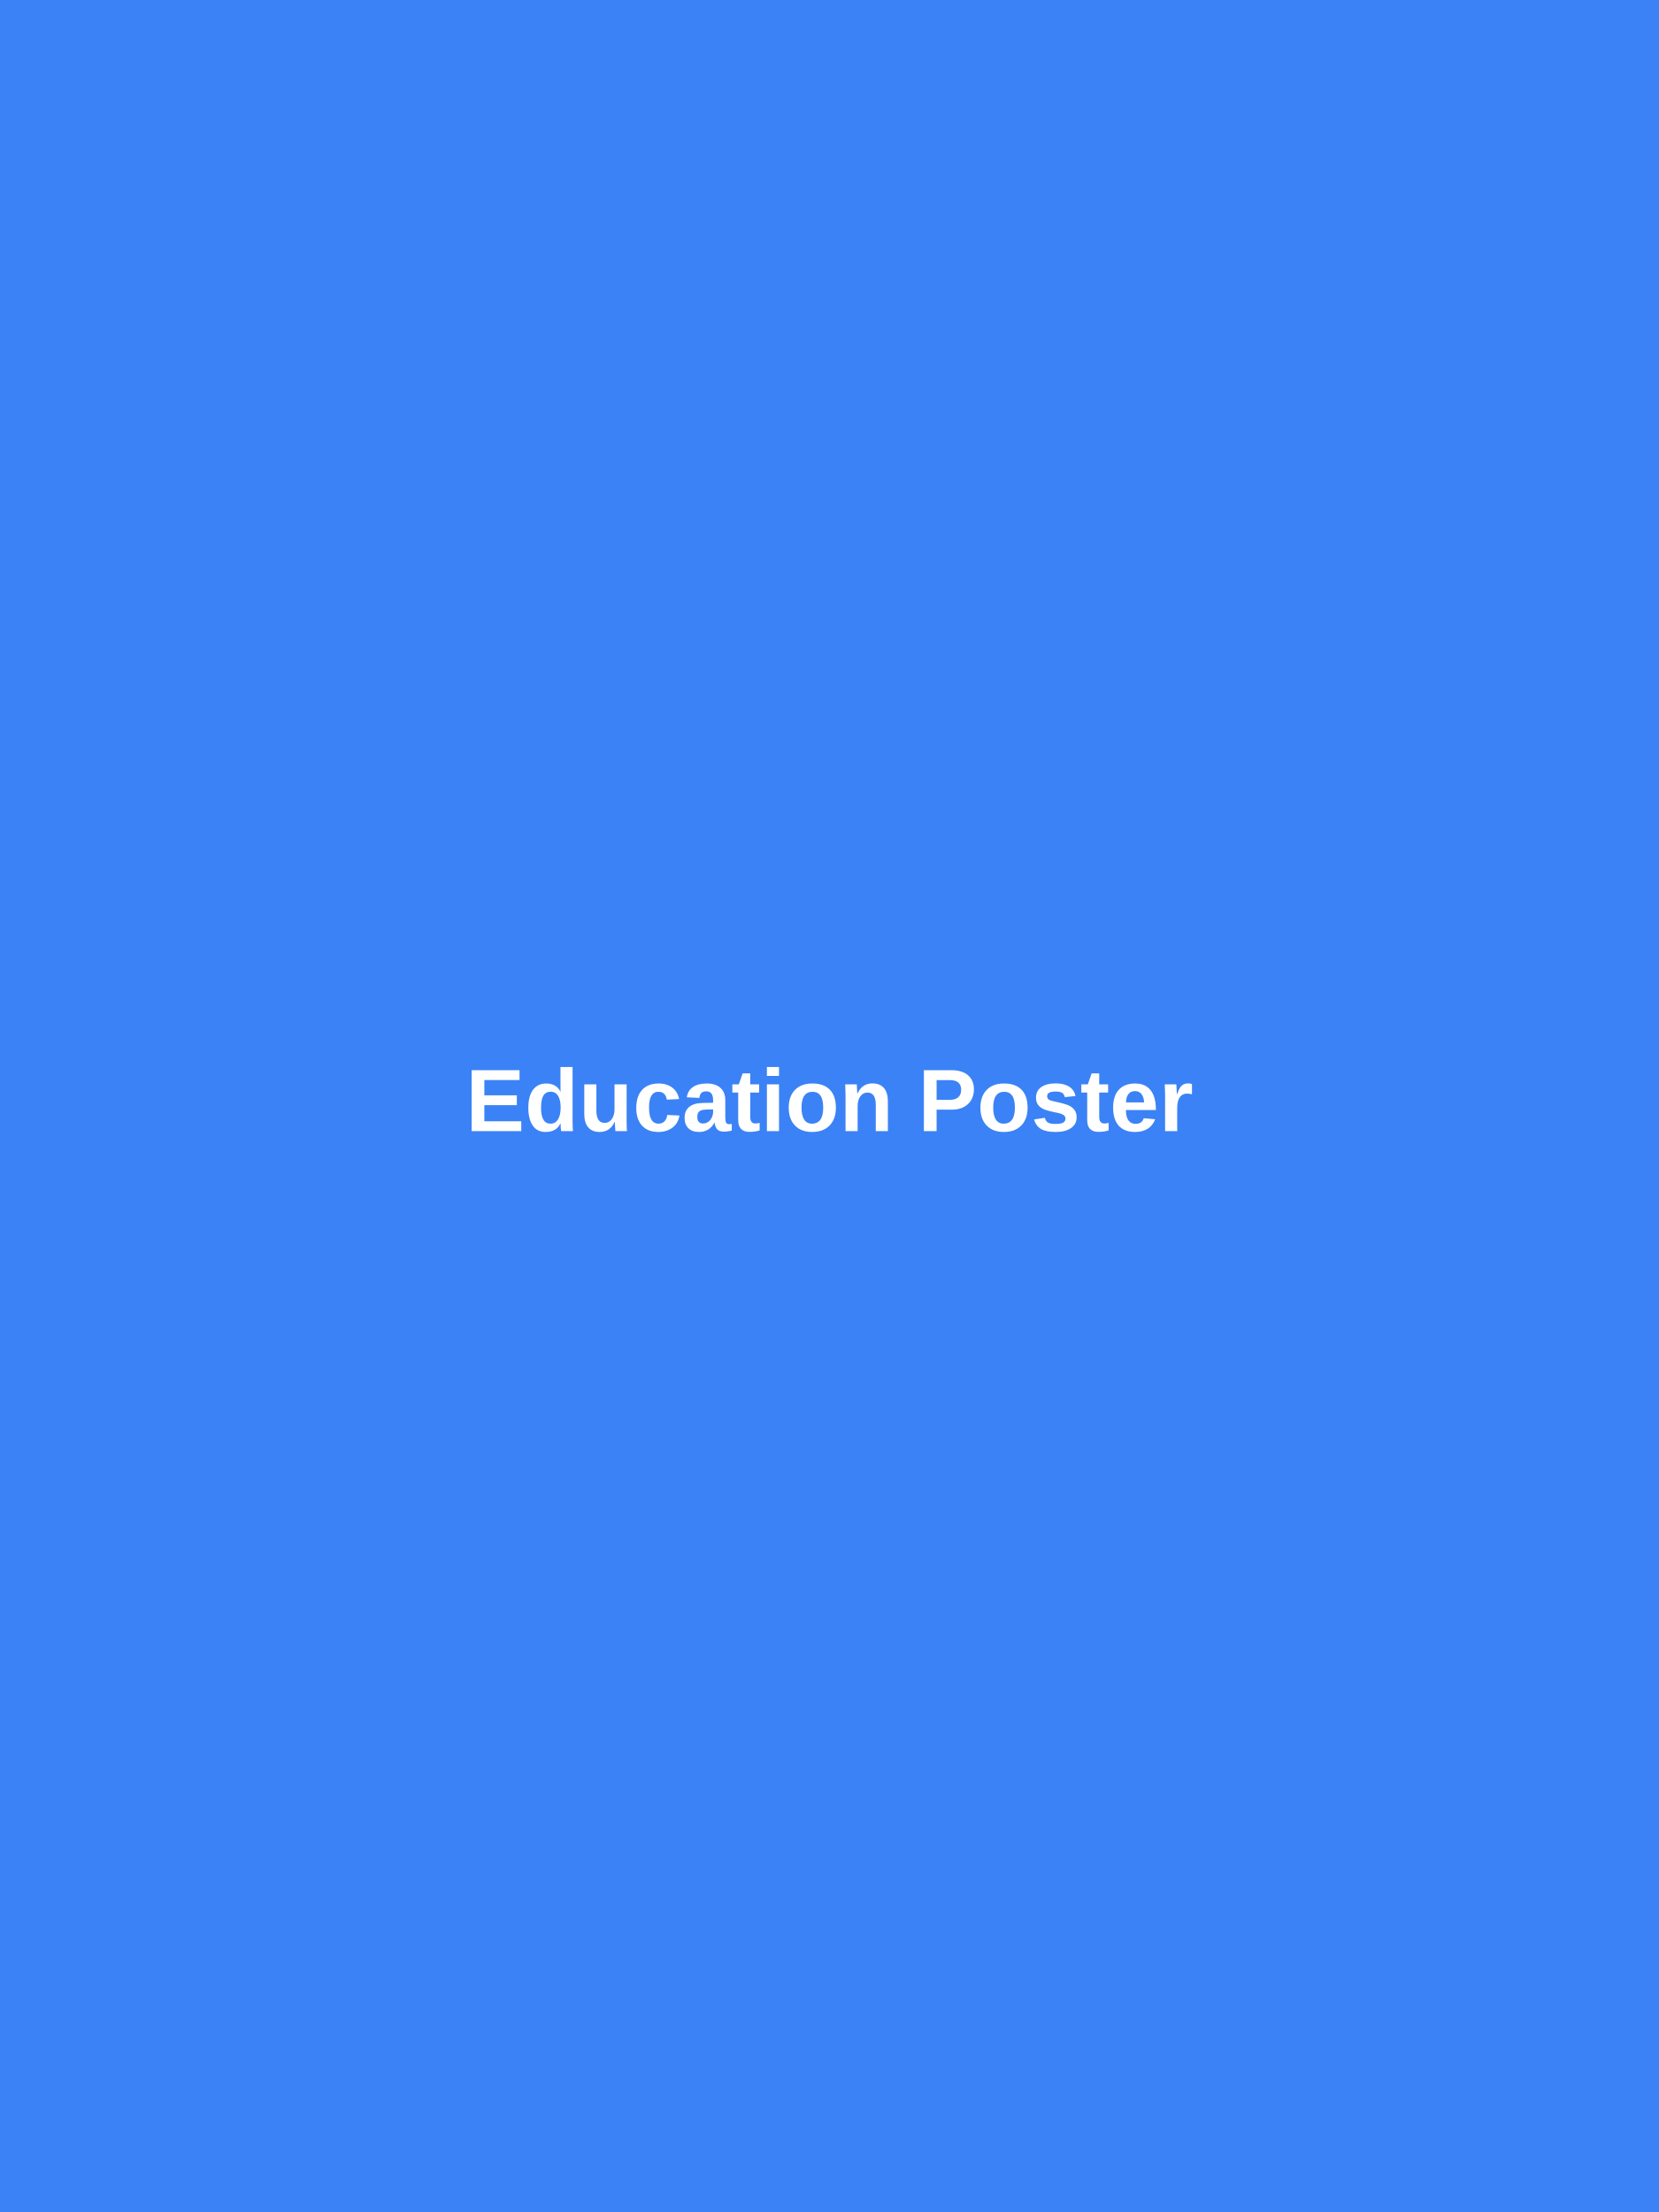
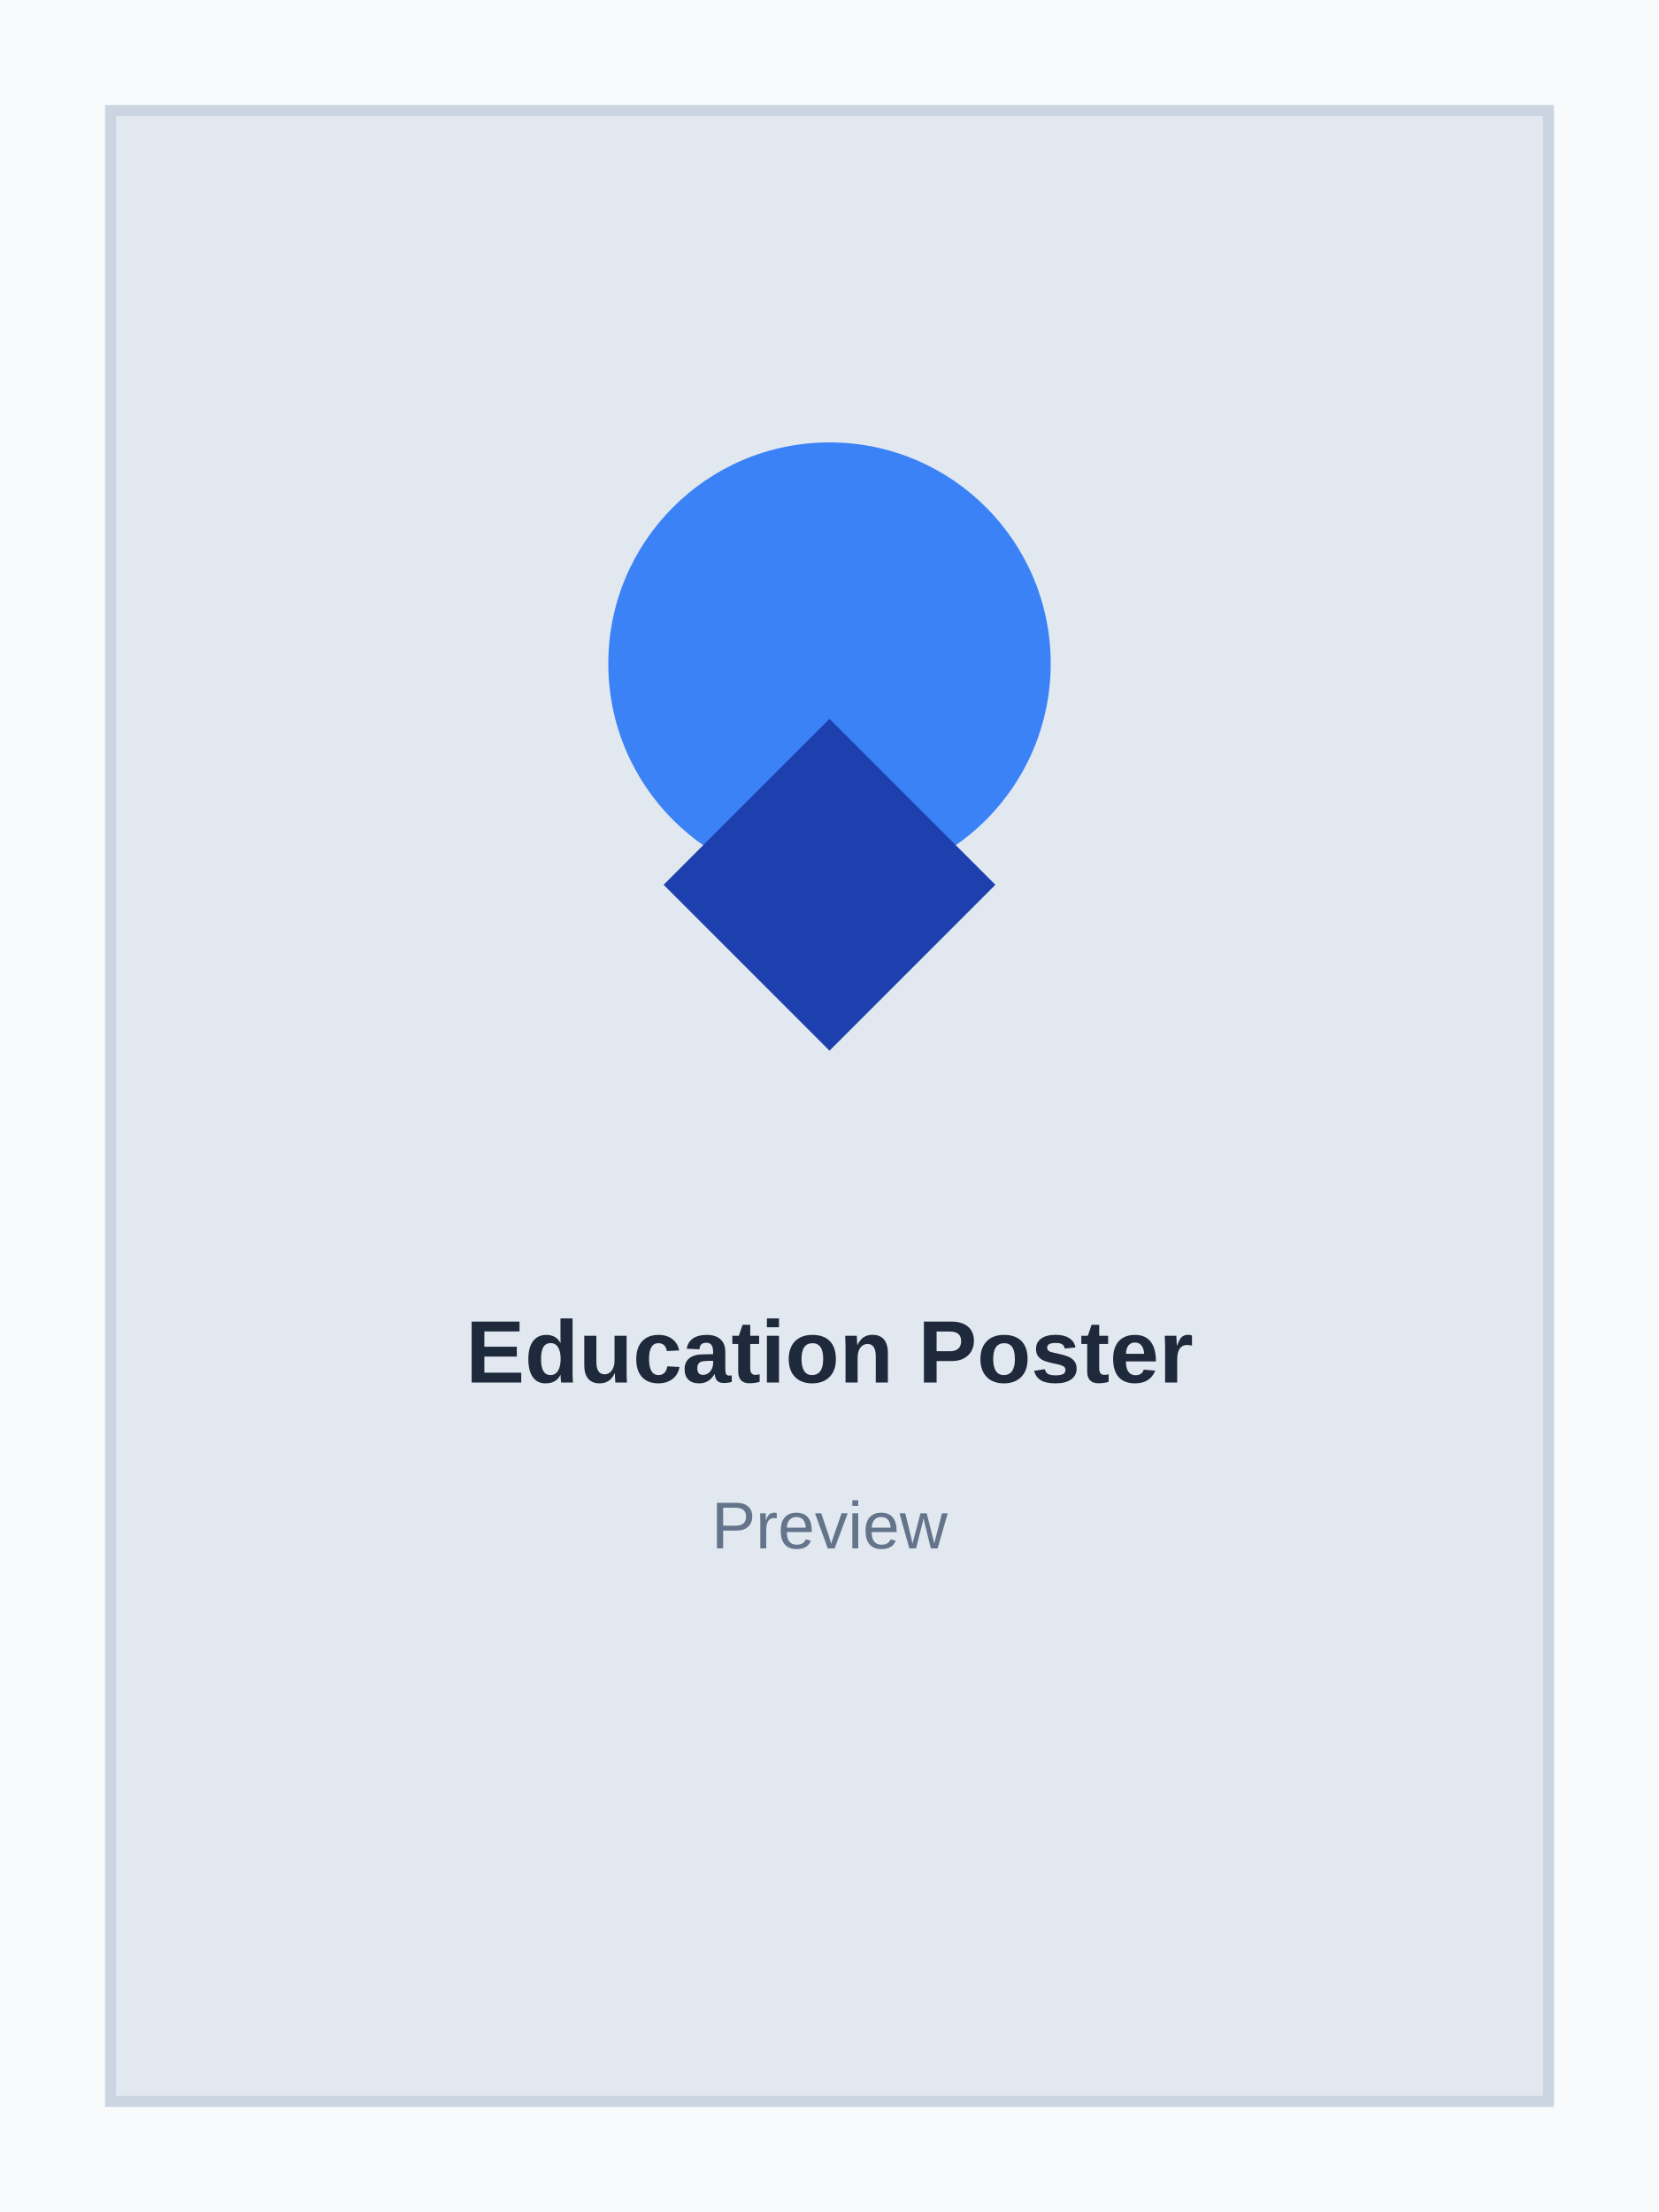
- <svg xmlns="http://www.w3.org/2000/svg" width="300" height="400">
-   <rect width="100%" height="100%" fill="#3b82f6" />
-   <text x="50%" y="50%" font-family="Arial, sans-serif" font-size="16" font-weight="bold" text-anchor="middle" dominant-baseline="middle" fill="#ffffff">Education Poster</text>
+ <svg xmlns="http://www.w3.org/2000/svg" width="300" height="400" viewBox="0 0 300 400" fill="none">
+   <rect width="300" height="400" fill="#f8fafc" />
+   <rect x="20" y="20" width="260" height="360" fill="#e2e8f0" stroke="#cbd5e1" stroke-width="2" />
+   <circle cx="150" cy="120" r="40" fill="#3b82f6" />
+   <path d="M120 160 L150 130 L180 160 L150 190 Z" fill="#1e40af" />
+   <text x="150" y="250" text-anchor="middle" fill="#1e293b" font-family="Arial, sans-serif" font-size="16" font-weight="bold">Education Poster</text>
+   <text x="150" y="280" text-anchor="middle" fill="#64748b" font-family="Arial, sans-serif" font-size="12">Preview</text>
</svg>
